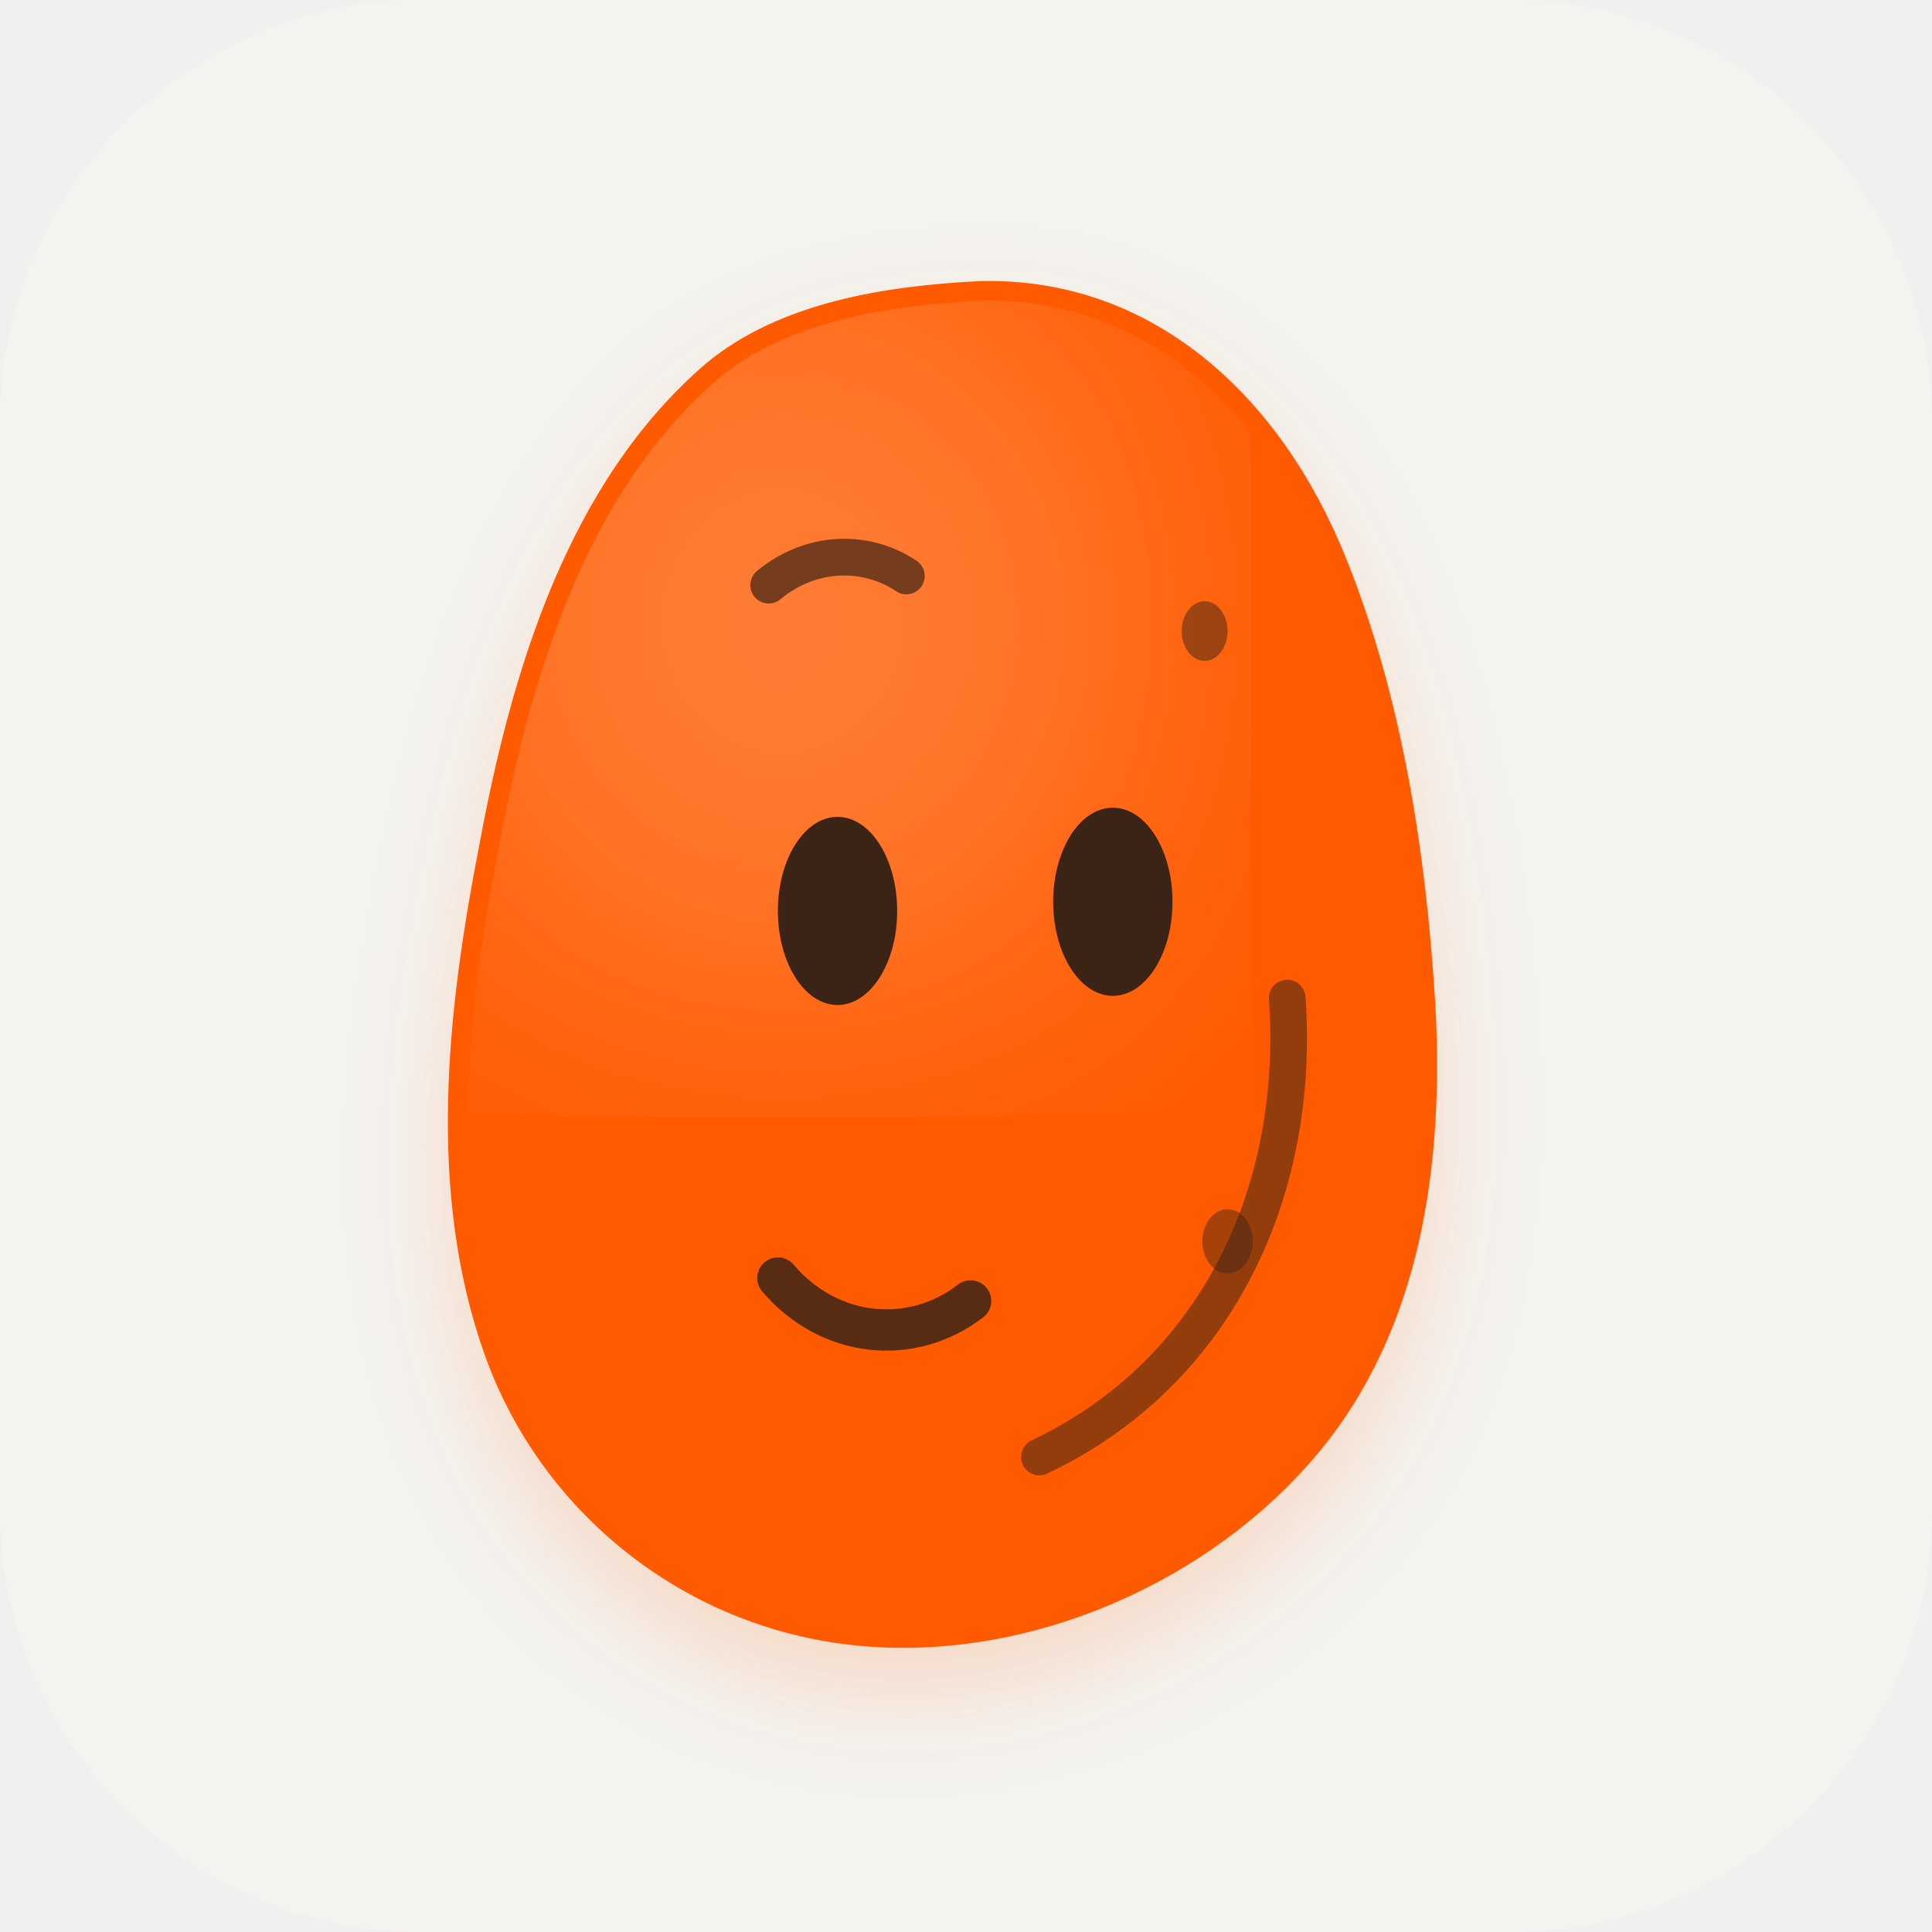
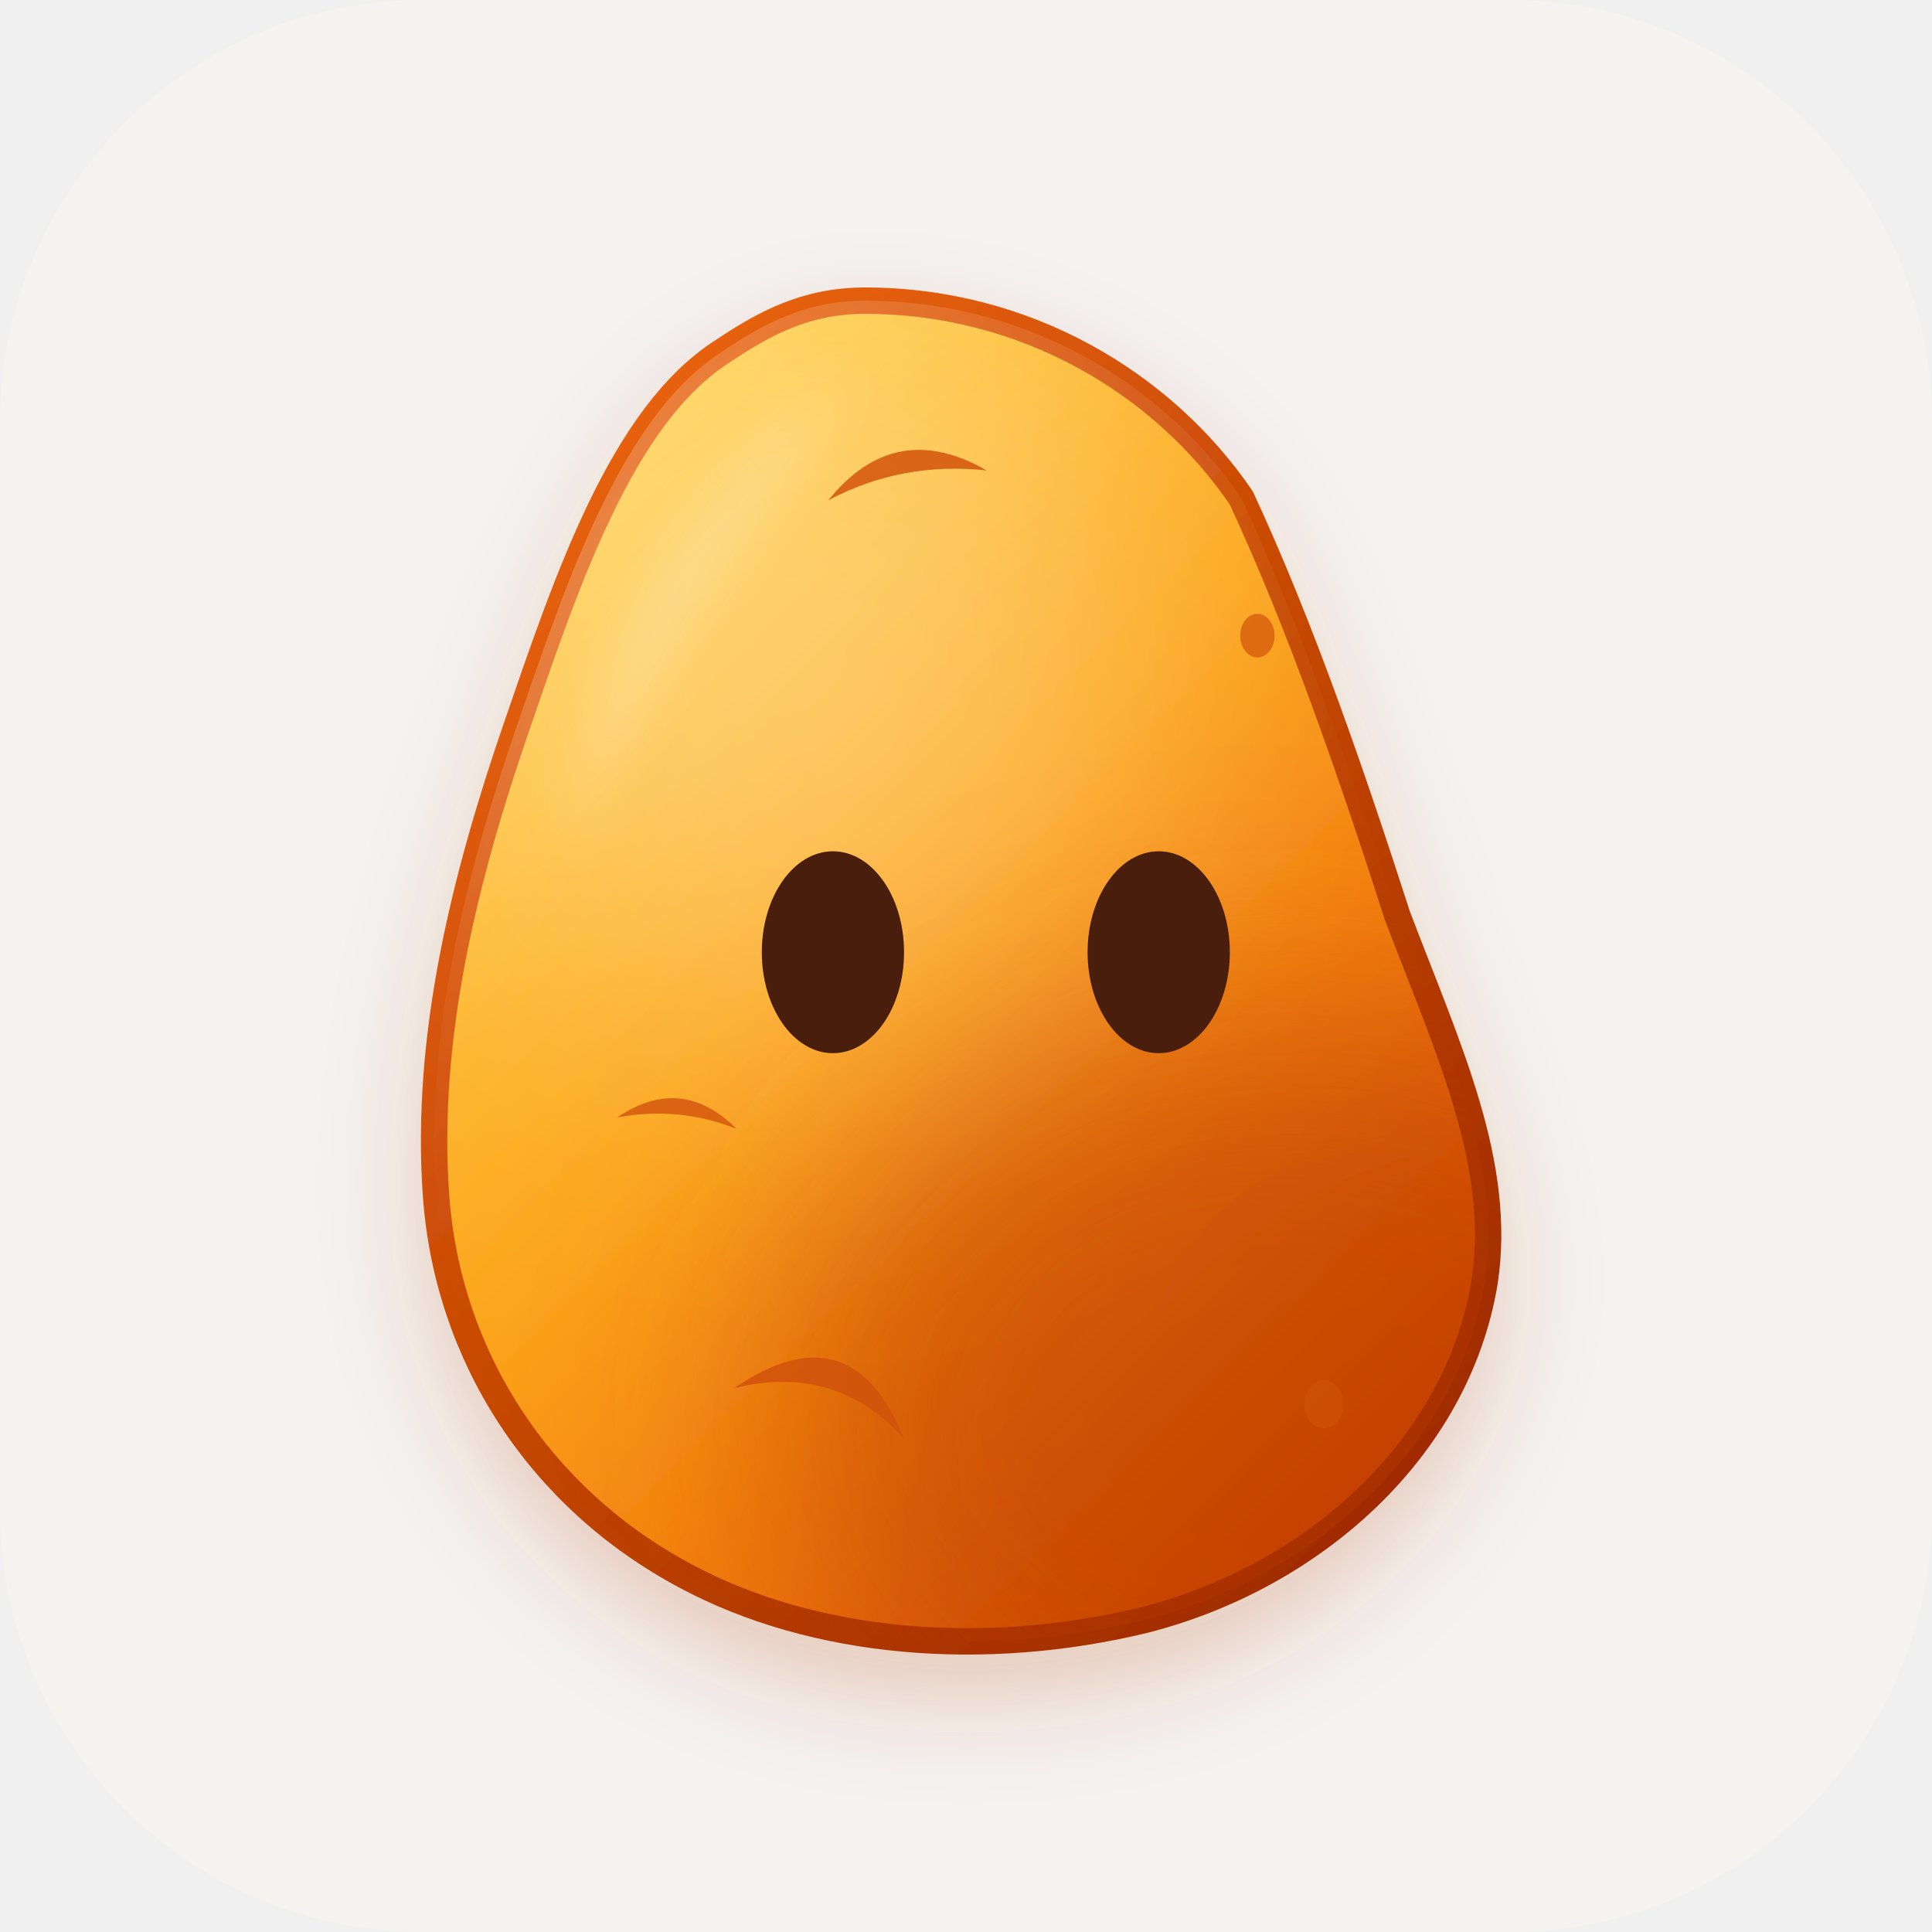
<svg xmlns="http://www.w3.org/2000/svg" viewBox="0 0 64 64">
  <rect width="64" height="64" rx="14" fill="#F4F3F0" />
  <g transform="translate(7.68,7.68) scale(0.76)">
    <defs>
-       <linearGradient id="shi2" x1="22%" y1="10%" x2="74%" y2="90%">
-         <stop offset="0" stop-color="#FF5A00" />
-         <stop offset="0.5" stop-color="#FF5A00" />
-         <stop offset="1" stop-color="#FF5A00" />
+       <linearGradient id="shi2" x1="18%" y1="6%" x2="88%" y2="96%">
+         <stop offset="0" stop-color="#FFD04A" />
+         <stop offset="0.42" stop-color="#FCA51B" />
+         <stop offset="0.72" stop-color="#F2760A" />
+         <stop offset="1" stop-color="#D24500" />
      </linearGradient>
-       <filter id="bli2">
+       <linearGradient id="rmi2" x1="18%" y1="6%" x2="88%" y2="96%">
+         <stop offset="0" stop-color="#E8620A" />
+         <stop offset="1" stop-color="#9E2A00" />
+       </linearGradient>
+       <filter id="bli2" x="-60%" y="-60%" width="220%" height="220%">
        <feGaussianBlur stdDeviation="7" />
      </filter>
+       <filter id="sdi2" x="-60%" y="-60%" width="220%" height="220%">
+         <feGaussianBlur stdDeviation="5" />
+       </filter>
+       <filter id="spi2" x="-60%" y="-60%" width="220%" height="220%">
+         <feGaussianBlur stdDeviation="1.1" />
+       </filter>
      <filter id="dpi2" x="-35%" y="-35%" width="180%" height="180%">
-         <feDropShadow dx="0" dy="2" stdDeviation="2.2" flood-color="#FF5A00" flood-opacity="0.18" />
+         <feDropShadow dx="0" dy="2" stdDeviation="2.2" flood-color="#B83400" flood-opacity="0.22" />
      </filter>
      <clipPath id="cpi2">
-         <path d="M32.6,3.0 C39.6,2.8 45.0,7.6 47.8,14.6 C50.2,20.6 51.2,27.2 51.6,33.6 C52.0,40.6 51.0,47.6 46.6,52.8 C42.2,58.0 34.8,61.4 27.6,60.8 C20.4,60.2 14.2,55.4 11.8,48.6 C9.4,41.8 10.2,34.2 11.6,27.0 C13.0,19.4 15.4,11.4 21.2,6.4 C24.2,3.9 28.6,3.2 32.6,3.0 Z" />
+         <path d="M27.6,3.0 C34.6,3.0 40.6,6.6 44.0,11.6 C46.6,17.2 48.8,23.6 50.8,29.8 C53.0,35.6 55.4,40.6 54.6,45.8 C53.4,53.0 47.2,58.6 39.8,60.5 C32.8,62.2 25.4,61.6 19.8,58.6 C13.4,55.2 9.4,49.0 8.9,42.0 C8.4,35.0 10.2,28.0 12.4,21.6 C14.6,15.2 17.0,8.0 21.4,5.2 C23.2,4.0 25.0,3.0 27.6,3.0 Z" />
      </clipPath>
    </defs>
-     <path d="M32.6,3.0 C39.6,2.8 45.0,7.6 47.8,14.6 C50.2,20.6 51.2,27.2 51.6,33.6 C52.0,40.6 51.0,47.6 46.6,52.8 C42.2,58.0 34.8,61.4 27.6,60.8 C20.4,60.2 14.2,55.4 11.8,48.6 C9.4,41.8 10.2,34.2 11.6,27.0 C13.0,19.4 15.4,11.4 21.2,6.4 C24.2,3.9 28.6,3.2 32.6,3.0 Z" fill="url(#shi2)" stroke="#FF5A00" stroke-width="1.7" stroke-linejoin="round" filter="url(#dpi2)" />
+     <path d="M27.6,3.0 C34.6,3.0 40.6,6.6 44.0,11.6 C46.6,17.2 48.8,23.6 50.8,29.8 C53.0,35.6 55.4,40.6 54.6,45.8 C53.4,53.0 47.2,58.6 39.8,60.5 C32.8,62.2 25.4,61.6 19.8,58.6 C13.4,55.2 9.4,49.0 8.9,42.0 C8.4,35.0 10.2,28.0 12.4,21.6 C14.6,15.2 17.0,8.0 21.4,5.2 C23.2,4.0 25.0,3.0 27.6,3.0 Z" fill="url(#shi2)" stroke="url(#rmi2)" stroke-width="1.15" stroke-linejoin="round" filter="url(#dpi2)" />
    <g clip-path="url(#cpi2)">
-       <ellipse cx="24" cy="17" rx="17" ry="18" fill="#FFFFFF" opacity="0.20" filter="url(#bli2)" />
+       <ellipse cx="46" cy="52" rx="22" ry="18" fill="#B23600" opacity="0.5" filter="url(#sdi2)" />
+       <ellipse cx="24" cy="18" rx="16" ry="17" fill="#FFFFFF" opacity="0.28" filter="url(#bli2)" />
+       <path d="M14.6,27.0 Q16.7,14.1 27.0,6.2 Q19.4,15.8 14.6,27.0 Z" fill="#FFF0CE" opacity="0.45" filter="url(#spi2)" />
    </g>
-     <ellipse cx="26.4" cy="29.6" rx="2.6" ry="4.1" fill="#3B2416" />
-     <ellipse cx="38.4" cy="29.2" rx="2.6" ry="4.1" fill="#3B2416" />
-     <path d="M46.0,33.4 C46.6,42.0 42.8,49.8 35.2,53.4" fill="none" stroke="#3B2416" stroke-width="1.6" stroke-linecap="round" opacity="0.55" />
-     <path d="M23.8,45.6 C26.0,48.2 29.6,48.6 32.2,46.6" fill="none" stroke="#3B2416" stroke-width="1.8" stroke-linecap="round" opacity="0.85" />
-     <path d="M23.4,15.4 C25.2,13.9 27.6,13.8 29.4,15.0" fill="none" stroke="#3B2416" stroke-width="1.6" stroke-linecap="round" opacity="0.7" />
-     <ellipse cx="42.4" cy="17.4" rx="1.0" ry="1.3" fill="#3B2416" opacity="0.5" />
-     <ellipse cx="43.4" cy="44.0" rx="1.1" ry="1.4" fill="#3B2416" opacity="0.45" />
+     <ellipse cx="26.2" cy="31.4" rx="3.1" ry="4.4" fill="#4A1E0C" />
+     <ellipse cx="40.4" cy="31.4" rx="3.1" ry="4.4" fill="#4A1E0C" />
+     <path d="M21.9,50.4 Q27.0,46.9 29.3,52.6 Q26.3,49.3 21.9,50.4 Z" fill="#D2530C" opacity="0.9" />
+     <path d="M40.2,47.4 Q43.1,39.4 51.6,40.2 Q44.8,42.1 40.2,47.4 Z" fill="#D2530C" opacity="0.72" />
+     <path d="M26.0,11.7 Q28.9,8.1 32.9,10.4 Q29.2,10.0 26.0,11.7 Z" fill="#D2530C" opacity="0.85" />
+     <path d="M16.8,38.6 Q19.6,36.7 22.0,39.1 Q19.5,38.1 16.8,38.6 Z" fill="#D2530C" opacity="0.8" />
+     <ellipse cx="44.7" cy="17.6" rx="0.75" ry="0.95" fill="#D2530C" opacity="0.7" />
+     <ellipse cx="47.6" cy="51.1" rx="0.85" ry="1.05" fill="#D2530C" opacity="0.5" />
  </g>
</svg>
